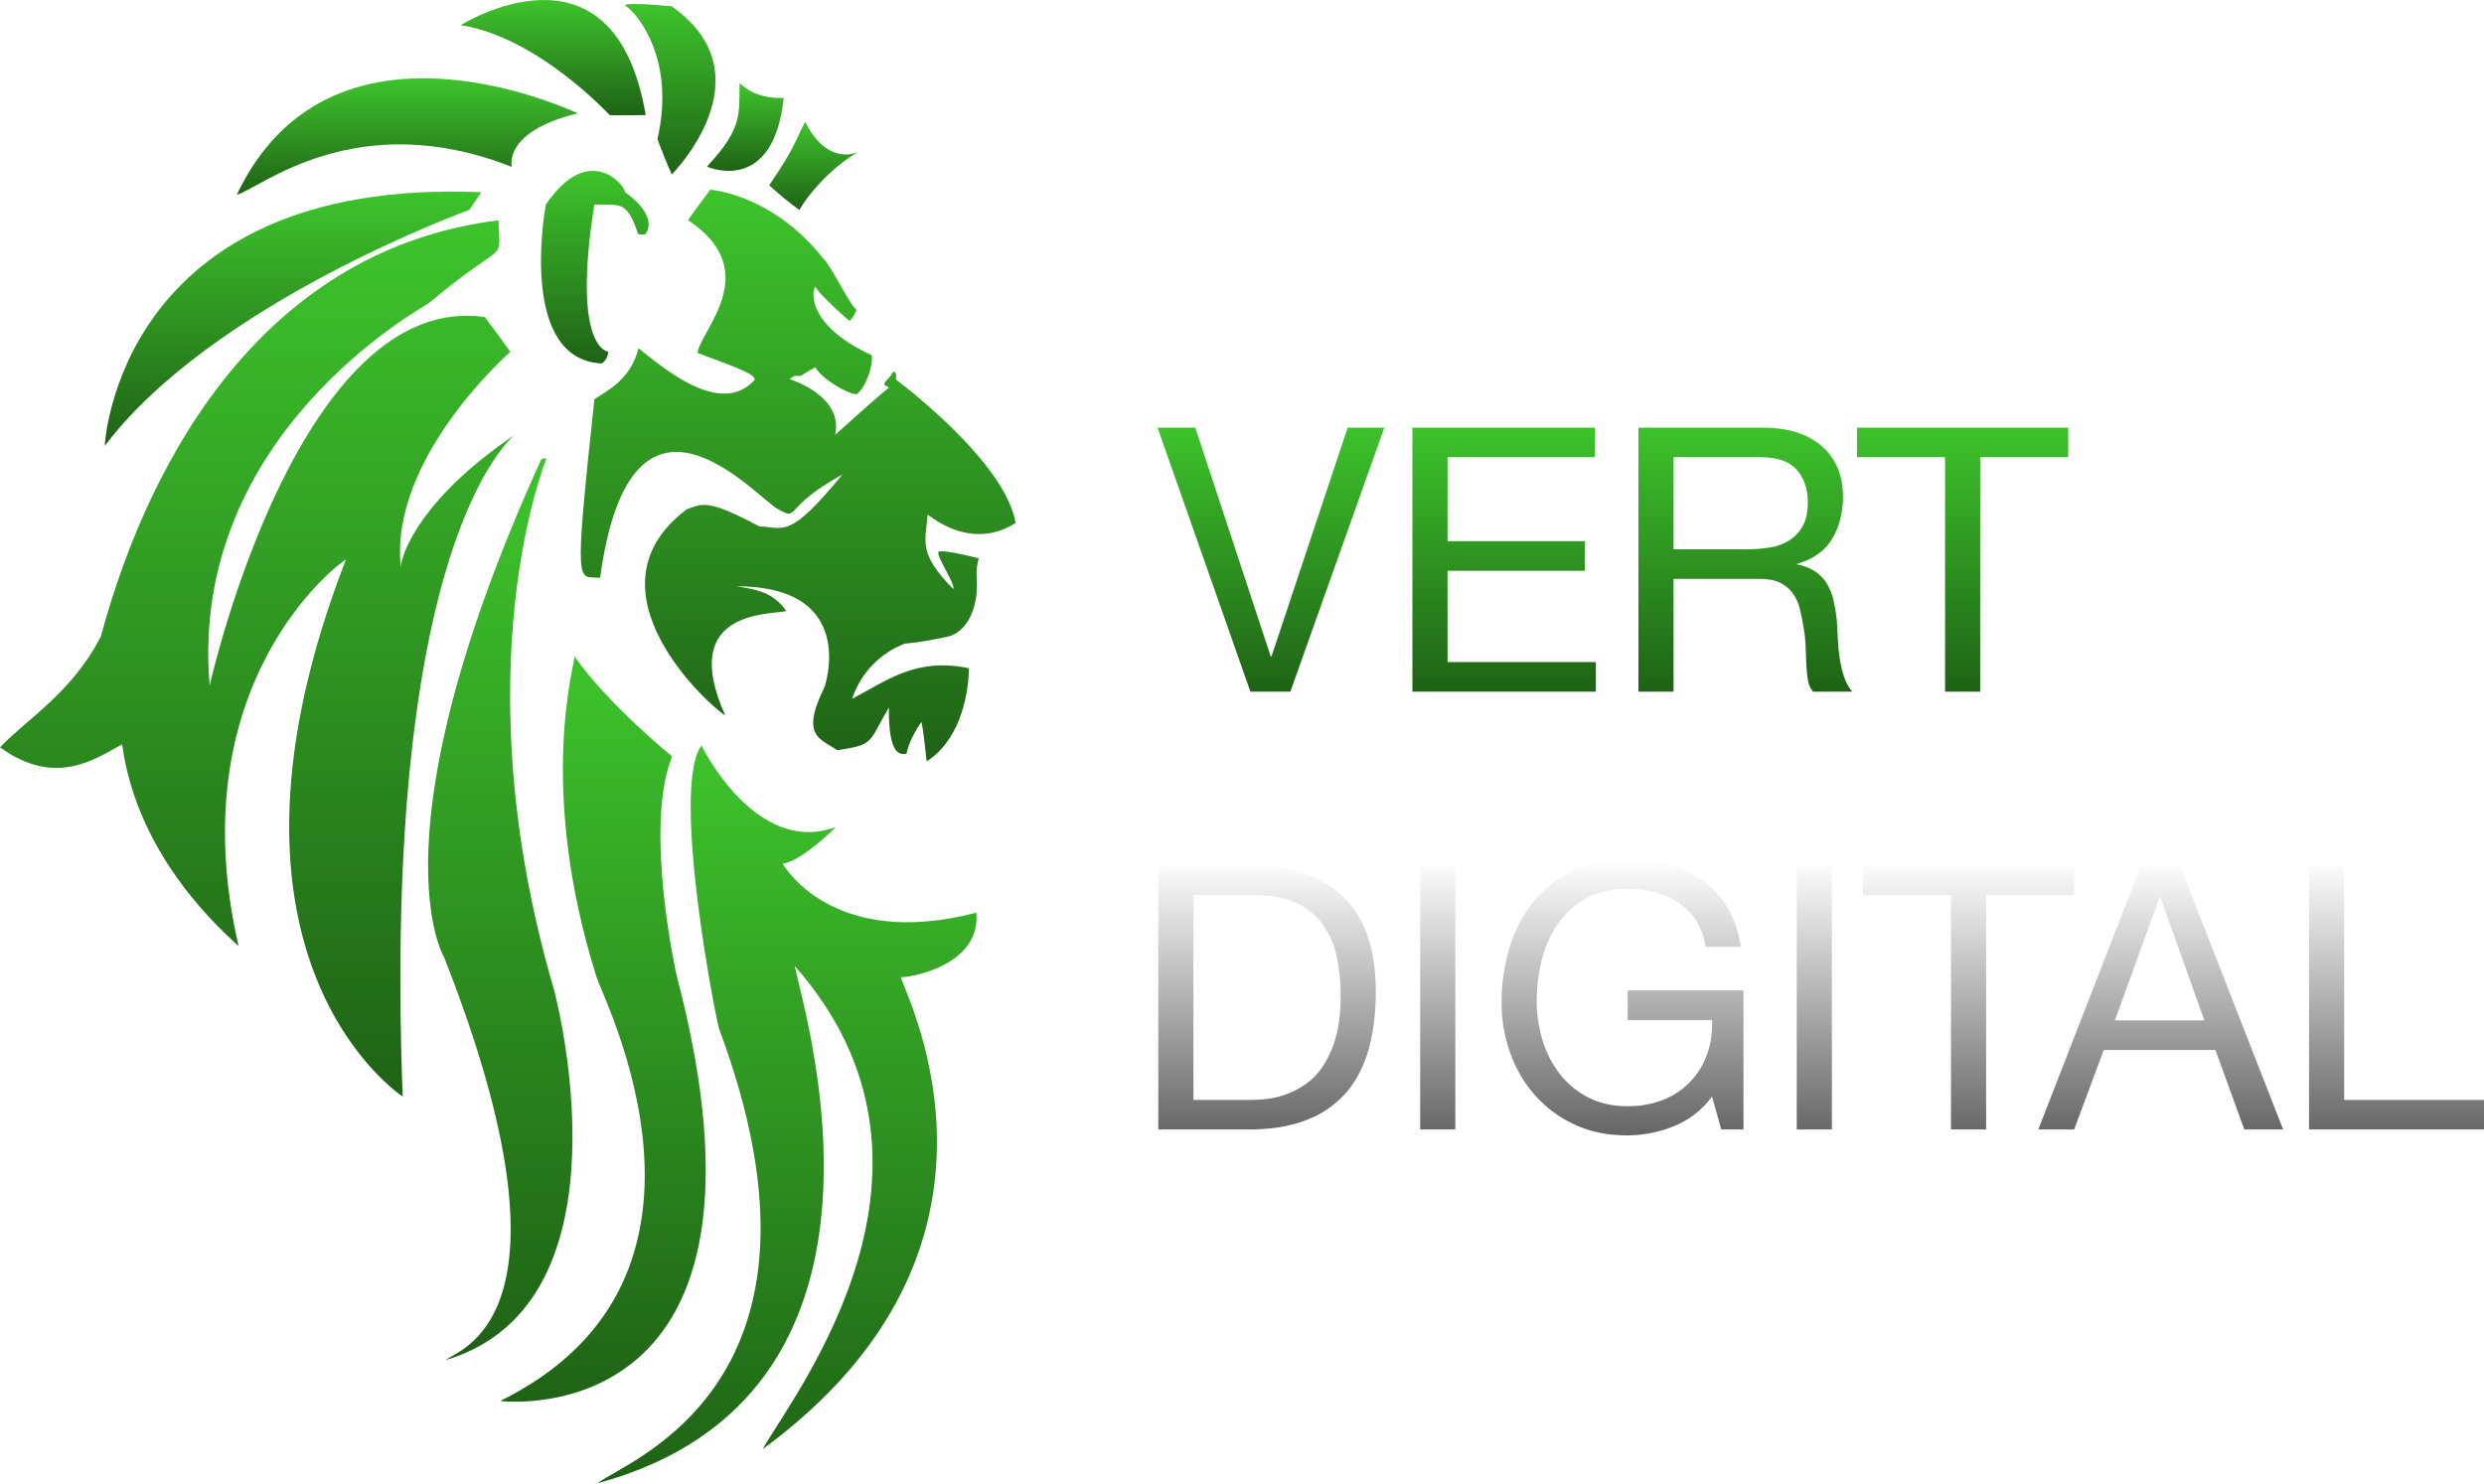
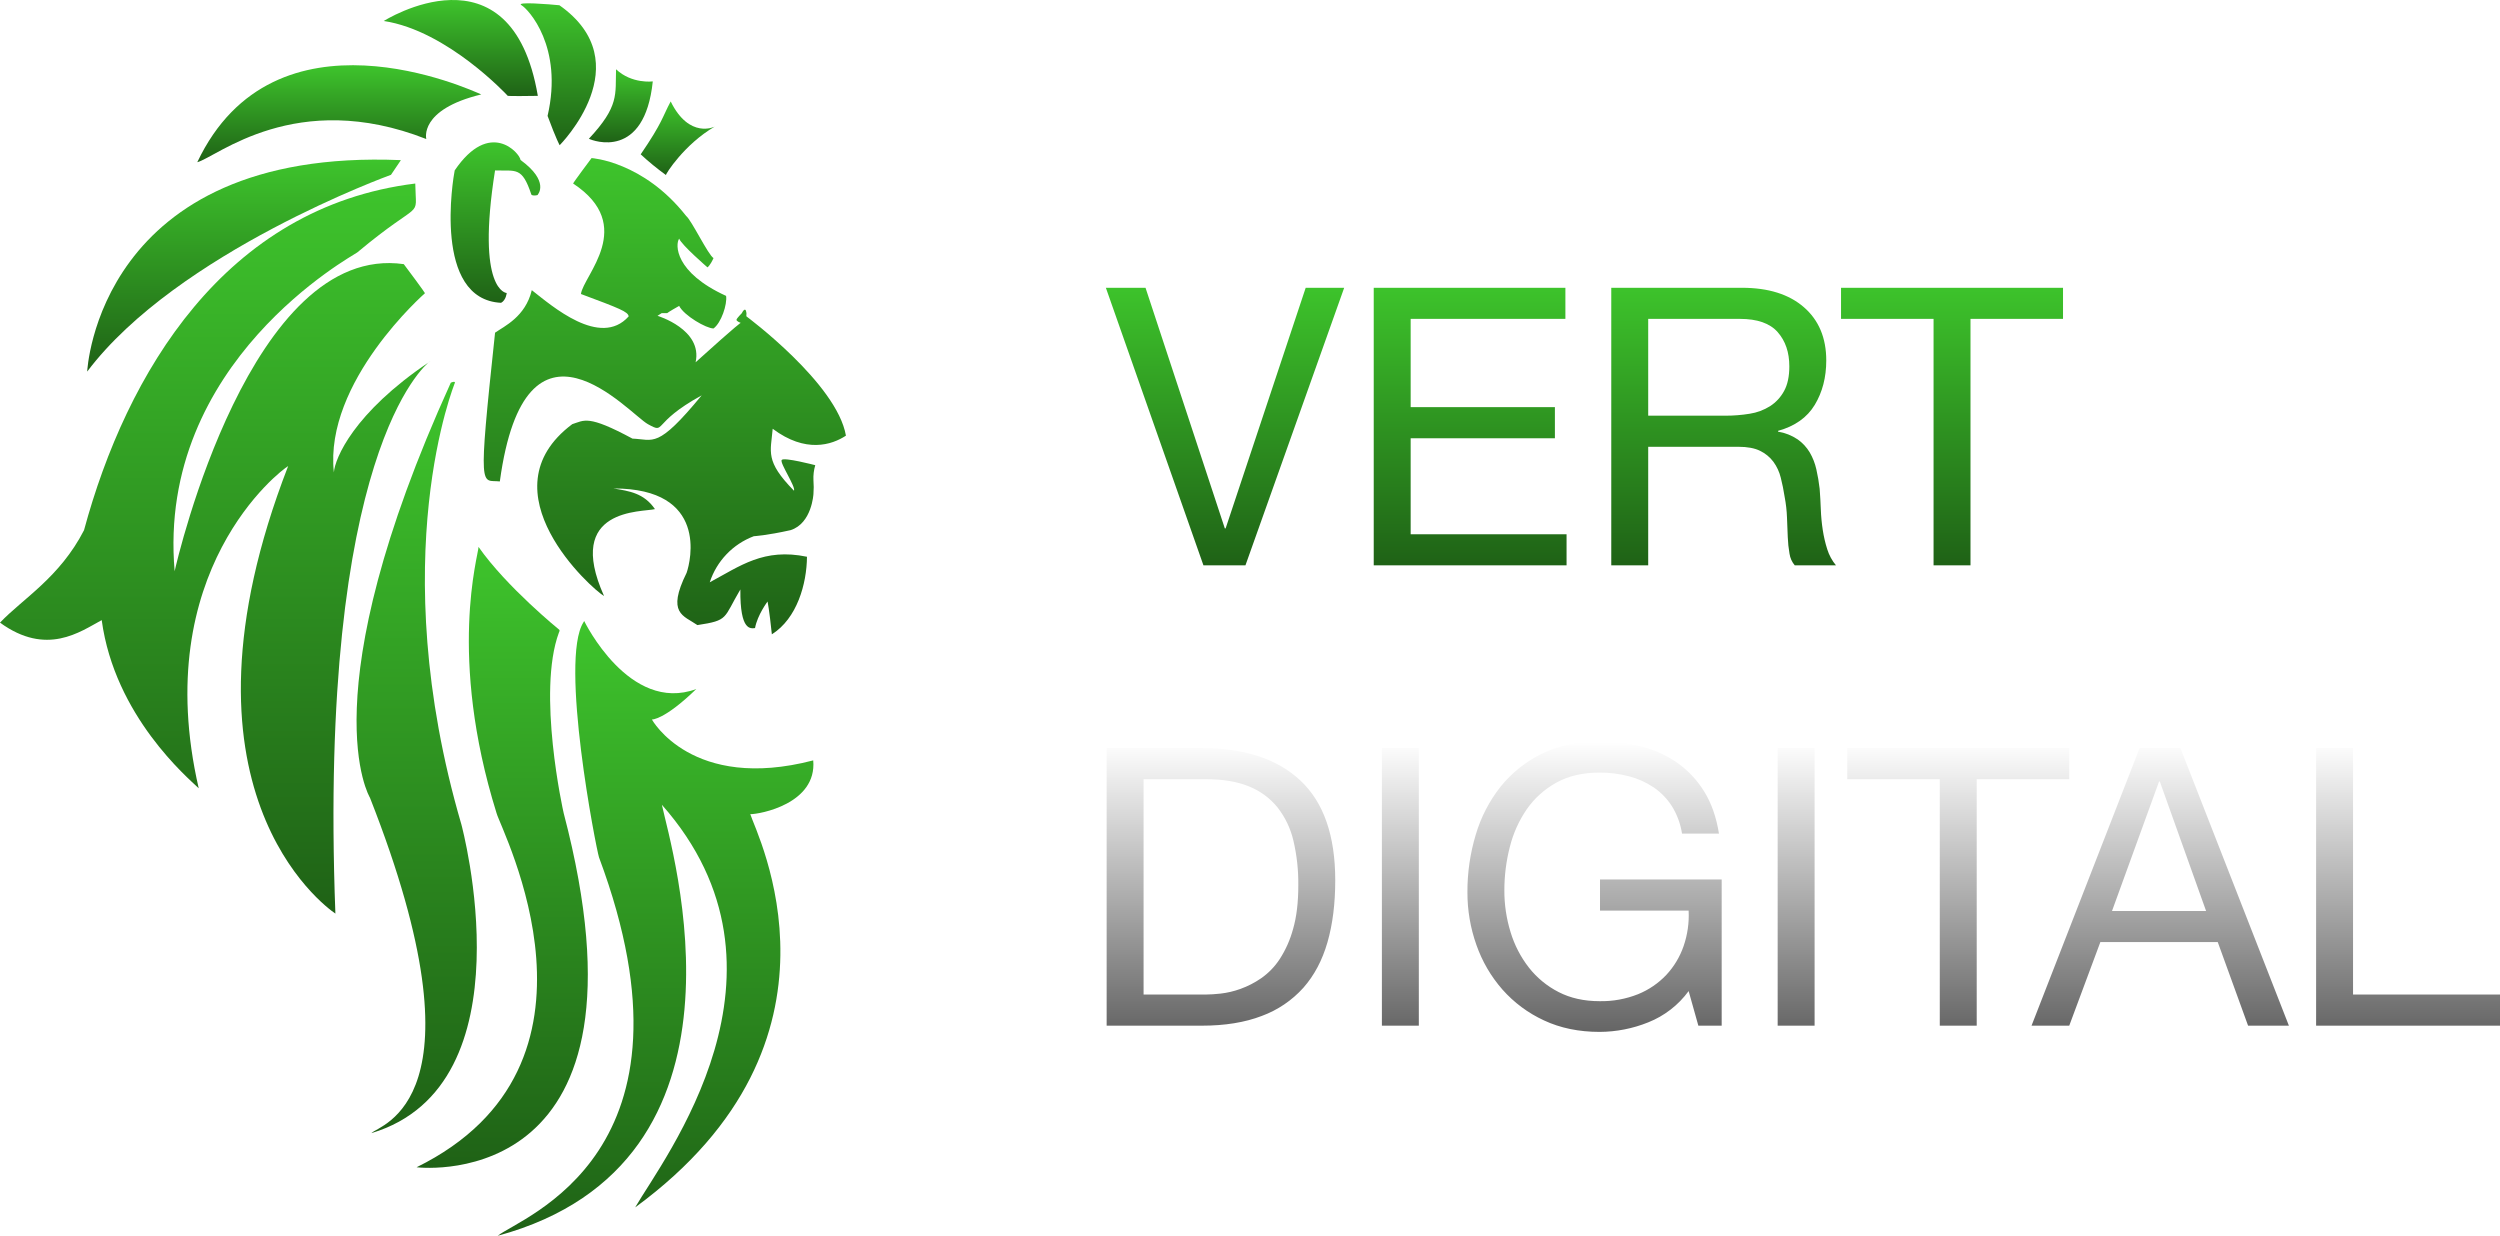
- <svg xmlns="http://www.w3.org/2000/svg" width="1678.854" height="1002.775" viewBox="0 0 1678.854 1002.775">
+ <svg xmlns="http://www.w3.org/2000/svg" width="1607.63" height="794.677" viewBox="0 0 1607.63 794.677">
  <defs>
    <linearGradient id="a" x1="0.5" x2="0.5" y2="1" gradientUnits="objectBoundingBox">
      <stop offset="0" stop-color="#3ec42c" />
      <stop offset="1" stop-color="#1f6216" />
    </linearGradient>
    <linearGradient id="m" x1="0.5" x2="0.5" y2="1" gradientUnits="objectBoundingBox">
      <stop offset="0" stop-color="#3dc32b" />
      <stop offset="1" stop-color="#1f6216" />
    </linearGradient>
    <linearGradient id="n" x1="0.5" x2="0.5" y2="1" gradientUnits="objectBoundingBox">
      <stop offset="0" stop-color="#fff" />
      <stop offset="1" stop-color="#656565" />
    </linearGradient>
  </defs>
-   <g transform="translate(-120.646 -38.392)">
-     <g transform="translate(-430 -33)">
-       <path d="M1024.679,575.305s36.518,75.347,90.961,55.2c-26.144,25.336-36.021,24.738-36.021,24.738s32.461,58.859,130.918,33.17c3.138,35.243-43.541,43.734-51.075,43.648,4.716,15.646,91.5,183.6-93.417,319.084,22.947-39.745,141.267-191.386,21.673-326.726,7.577,35.6,85.745,290.32-133.207,349.753,19.33-15.411,171.8-67.052,82.195-307.081-2.319-7.12-32.287-160.271-12.567-190.83C1024.677,575.3,1024.679,575.305,1024.679,575.305Z" fill="url(#a)" />
-       <path d="M1004.422,582.375s-42.762-34.677-65.48-67.214c0,6.436-25.187,88.418,14.616,216,3.744,14.05,103.822,204.305-64.883,287.408,8.7,1,199.465,18.03,119.361-287.408-.485-1.85-21.761-98.067-3.874-146.452.04-.109,1-1.737.26-2.334" fill="url(#a)" />
-       <path d="M919.8,381.916c.055.079-58.255,141.36,5.227,358.444.136.464,57.1,211.5-72.979,250.5,5.985-6.869,96.089-24.947-1.167-272.088-.151-.384-50.248-82.006,65.575-336.859C920.055,380.4,919.744,381.837,919.8,381.916Z" fill="url(#a)" />
-       <path d="M899.855,364.294s-.057.041-.409.315c-4.1,3.146-90.786,74.51-76.65,448.108-8.981-6.06-139.805-101.5-38.33-363.127-6.028,3.388-113.256,84.858-72.575,261.435-8.887-8.485-68.159-58.632-78.717-136.437-17.481,9.418-44.7,29.537-82.528,2.036,18.459-19.421,48.485-36.654,68.17-74.989,34.4-127.227,114.257-262.212,268.8-281.318.469,30.733,7.274,10.559-47.1,55.928-3,2.5-162.932,88.572-148.151,258.669,2.218-10.245,62.084-266.824,185.926-249.187,17.4,23.191,17.17,23.6,17.17,23.6s-81.936,71.7-73.894,145.4c.824-11.288,16.016-48.28,77.158-89.434" fill="url(#a)" />
-       <path d="M621.4,372.911s8.44-181.9,254.547-171.585c-7.286,10.771-8.046,11.925-8.046,11.925S694.416,275.994,621.4,372.911Z" fill="url(#a)" />
-       <path d="M896.558,184.206s-6.339-23.867,44.591-36.189c-8.2-3.543-167.638-77.377-230.433,55C726.46,198.9,790.722,142.671,896.558,184.206Z" fill="url(#a)" />
-       <path d="M862.049,88.428S965.614,22.8,987.065,149.177c-23.58.364-24.383,0-24.383,0S913.815,96.24,862.049,88.428Z" fill="url(#a)" />
-       <path d="M1004.773,189.216s66.461-66.621-.186-113.557c-7.6-.772-36.168-3.134-30.742,0s34.115,33.69,21.125,89.787C1002.213,184.927,1004.773,189.216,1004.773,189.216Z" fill="url(#a)" />
-       <path d="M1080.345,137.453s-17.045,2.227-29.816-9.857c-.658,20.454,2.8,29.809-22.037,56.381C1031.919,185.717,1073.651,201.368,1080.345,137.453Z" fill="url(#a)" />
-       <path d="M1130.592,174.134s-20.542,10.39-35.729-20.429c-6.845,12.819-6.462,16.761-24.326,42.935a219.73,219.73,0,0,0,20.519,16.8C1090.514,212.9,1105.974,188.41,1130.592,174.134Z" fill="url(#a)" />
-       <path d="M987.065,229.249s9.752-10.678-14.032-28.047c-.573-5.506-24.9-33.588-53.433,8.477-1.3,6.226-17.9,104.652,37.648,107.435,4.067-2.147,4.557-7.955,4.557-7.955s-25.051-1.187-9.456-99.48c17.035.594,21.841-3.347,29.453,19.57C982.244,230.454,987.52,230.1,987.065,229.249Z" fill="url(#a)" />
-       <path d="M1015.7,220.318c0-.667,14.97-20.652,14.97-20.652s41.917,2.623,76.775,47c4.322,3.409,17.93,31.748,22.178,34.149-2.791,6.269-4.921,7.522-4.921,7.522s-20.962-18.083-22.958-23.29c-3.222,4.575-3.865,27.327,38.086,46.453,1.043,6.836-3.942,21.874-10.207,26.428-5.891-.03-23.885-10.407-27.879-18.318-8.334,4.675-9.761,5.889-9.761,5.889h-4.447l-3.359,2.168s36.773,11.031,30.917,37.7c35.242-31.831,36.6-31.99,36.6-31.99s-3.822-1.337-3.4-2.666,4.319-5.208,4.319-5.208,2.97-6.367,3.75,0c-.248,2.225,0,2.638,0,2.638s73.441,54.414,80.706,96.767c-11.52,7.558-32.739,14.447-59.436-5.6-1.555,18.926-6.5,26.026,17.279,50.283,1.6-3.115-11.523-22.337-10.01-24.908s27.276,4.186,27.276,4.186a36.405,36.405,0,0,0-1.473,12.222,71.35,71.35,0,0,1,0,11.155s-1.245,23.793-18.525,29.325c-19.652,4.387-29.849,4.915-29.849,4.915a59.76,59.76,0,0,0-35.771,37.4c24.73-13.223,43.808-28.026,78.9-20.725-.2,22.078-8.057,50.065-28.5,62.948-2.156-20.535-3.482-26.637-3.482-26.637s-8.216,10.851-10.178,21.569c-3.321.245-12.272,2.914-11.889-31.372-14,23.68-9.209,25.04-34.872,28.941-11.269-7.835-25.165-9.232-8.745-42.432,3.3-9.432,17.763-68.535-59.372-68.424,12.97,2.13,24.707,3.752,33.677,16.742-10.012,2.655-73.668-1.524-41.312,70.522-9.327-5.156-98.733-84.837-25.795-139.452,9.839-3.046,12.451-7.875,48.855,11.737,17.26.623,19.926,8.894,56.169-35.1-41.757,22.894-28.375,31.735-43.641,23.367s-99.274-106.4-120.15,46.487c-15.128-1.769-18.044,11.919-3.869-120.708,7.551-5.3,24.636-12.886,29.8-34.514,16.169,12.633,55.463,47.144,78.6,21.31-.385-3.775-7.2-6.427-38.707-18.18C1023.814,295.182,1067.581,254.47,1015.7,220.318Z" fill="url(#a)" />
+   <g transform="translate(-191.87 -142.441)">
+     <g transform="translate(-358.775 71.049)">
+       <path d="M1010.118,575.305s28.94,59.711,72.084,43.741c-20.719,20.078-28.546,19.6-28.546,19.6s25.725,46.644,103.75,26.287c2.487,27.929-34.505,34.658-40.476,34.59,3.738,12.4,72.51,145.5-74.031,252.867,18.185-31.5,111.951-151.669,17.175-258.923,6,28.214,67.951,230.073-105.563,277.171,15.318-12.213,136.147-53.137,65.138-243.355-1.838-5.643-25.587-127.011-9.959-151.228C1010.116,575.3,1010.118,575.305,1010.118,575.305Z" transform="translate(-83.811 -104.573)" fill="url(#a)" />
+       <path d="M980.4,568.427s-33.888-27.481-51.892-53.265c0,5.1-19.96,70.069,11.583,171.174,2.967,11.134,82.277,161.907-51.418,227.764,6.891.8,158.072,14.288,94.591-227.764-.385-1.466-17.245-77.716-3.07-116.06.032-.086.792-1.377.206-1.849" transform="translate(-70.148 -92.092)" fill="url(#a)" />
+       <path d="M903.233,381.772c.043.063-46.166,112.025,4.142,284.059.108.368,45.247,167.606-57.834,198.517,4.743-5.444,76.149-19.77-.924-215.623-.12-.3-39.82-64.988,51.967-266.953C903.437,380.569,903.19,381.71,903.233,381.772Z" transform="translate(-60.042 -64.297)" fill="url(#a)" />
+       <path d="M827.387,334.416s-.045.032-.324.25c-3.251,2.493-71.946,59.047-60.744,355.116-7.117-4.8-110.793-80.435-30.376-287.77-4.777,2.685-89.753,67.248-57.514,207.182-7.043-6.725-54.015-46.464-62.381-108.124-13.853,7.464-35.421,23.407-65.4,1.613,14.629-15.391,38.423-29.047,54.024-59.427,27.261-100.825,90.546-207.8,213.015-222.938.372,24.356,5.765,8.368-37.327,44.322-2.379,1.985-129.12,70.192-117.407,204.989,1.758-8.119,49.2-211.452,147.342-197.475,13.79,18.378,13.607,18.7,13.607,18.7s-64.932,56.818-58.559,115.222c.653-8.946,12.692-38.261,61.146-70.875" transform="translate(0 -30.905)" fill="url(#a)" />
+       <path d="M621.4,337.216s6.688-144.149,201.723-135.977c-5.774,8.536-6.376,9.45-6.376,9.45S679.263,260.411,621.4,337.216Z" transform="translate(-14.683 -26.877)" fill="url(#a)" />
+       <path d="M857.992,171.777s-5.023-18.914,35.338-28.679c-6.5-2.808-132.85-61.32-182.613,43.59C723.193,183.421,774.119,138.861,857.992,171.777Z" transform="translate(-33.218 -10.982)" fill="url(#a)" />
+       <path d="M862.049,84.892s82.073-52.012,99.072,48.142c-18.687.288-19.323,0-19.323,0S903.073,91.083,862.049,84.892Z" transform="translate(-64.623 0)" fill="url(#a)" />
+       <path d="M998.214,165.322s52.669-52.8-.147-89.991c-6.026-.612-28.662-2.484-24.362,0s27.036,26.7,16.741,71.154C996.185,161.923,998.214,165.322,998.214,165.322Z" transform="translate(-87.682 -0.557)" fill="url(#a)" />
+       <path d="M1069.584,135.408s-13.508,1.765-23.628-7.812c-.521,16.209,2.217,23.623-17.464,44.681C1031.208,173.656,1064.279,186.059,1069.584,135.408Z" transform="translate(-99.164 -11.664)" fill="url(#a)" />
+       <path d="M1118.129,169.895s-16.279,8.234-28.315-16.189c-5.424,10.159-5.121,13.283-19.278,34.025a174.131,174.131,0,0,0,16.261,13.316C1086.368,200.616,1098.62,181.208,1118.129,169.895Z" transform="translate(-107.889 -17.082)" fill="url(#a)" />
+       <path d="M972.377,220.465s7.728-8.462-11.12-22.227c-.454-4.363-19.73-26.618-42.345,6.718-1.028,4.934-14.186,82.934,29.836,85.14,3.223-1.7,3.611-6.3,3.611-6.3s-19.852-.94-7.494-78.836c13.5.471,17.309-2.653,23.341,15.509C968.556,221.421,972.737,221.139,972.377,220.465Z" transform="translate(-75.878 -23.975)" fill="url(#a)" />
+       <path d="M1000.647,216.032c0-.529,11.863-16.367,11.863-16.367s33.218,2.079,60.843,37.245c3.425,2.7,14.209,25.16,17.576,27.063-2.212,4.968-3.9,5.961-3.9,5.961s-16.612-14.33-18.194-18.457c-2.554,3.625-3.063,21.656,30.182,36.813.827,5.417-3.124,17.335-8.089,20.944-4.668-.023-18.928-8.247-22.094-14.516-6.6,3.7-7.735,4.667-7.735,4.667h-3.524l-2.662,1.718s29.142,8.742,24.5,29.874c27.928-25.225,29.006-25.351,29.006-25.351s-3.029-1.059-2.692-2.113,3.423-4.127,3.423-4.127,2.354-5.046,2.972,0c-.2,1.763,0,2.091,0,2.091s58.2,43.122,63.957,76.686c-9.13,5.99-25.945,11.449-47.1-4.436-1.232,15-5.149,20.625,13.693,39.848,1.267-2.468-9.132-17.7-7.932-19.739s21.615,3.318,21.615,3.318a28.85,28.85,0,0,0-1.167,9.686,56.543,56.543,0,0,1,0,8.84s-.987,18.856-14.68,23.24c-15.574,3.477-23.654,3.9-23.654,3.9a47.359,47.359,0,0,0-28.348,29.637c19.6-10.479,34.717-22.21,62.526-16.424-.159,17.5-6.385,39.675-22.585,49.885-1.708-16.274-2.759-21.109-2.759-21.109s-6.511,8.6-8.066,17.093c-2.632.194-9.725,2.31-9.422-24.861-11.1,18.766-7.3,19.844-27.636,22.935-8.93-6.209-19.943-7.316-6.93-33.627,2.618-7.474,14.077-54.312-47.051-54.225,10.278,1.688,19.58,2.973,26.688,13.267-7.934,2.1-58.381-1.208-32.739,55.887-7.391-4.086-78.244-67.231-20.442-110.512,7.8-2.414,9.867-6.241,38.716,9.3,13.678.493,15.791,7.049,44.513-27.819-33.092,18.143-22.487,25.15-34.584,18.518s-78.672-84.322-95.216,36.84c-11.988-1.4-14.3,9.446-3.066-95.658,5.984-4.2,19.524-10.212,23.616-27.352,12.814,10.011,43.953,37.36,62.288,16.888-.306-2.992-5.709-5.093-30.675-14.407C1007.077,275.36,1041.762,243.1,1000.647,216.032Z" transform="translate(-81.456 -26.62)" fill="url(#a)" />
    </g>
    <path d="M89.75,0l63.5-178.5H128.5L77-23.75h-.5L25.5-178.5H0L62.75,0Zm82.5-178.5V0h124V-20H196V-81.75h92.75v-20H196V-158.5h99.5v-20Zm152.75,0V0h23.75V-76.25h58q8.75,0,14,2.625a23.438,23.438,0,0,1,8.5,7A29.02,29.02,0,0,1,434-56.375Q435.5-50.5,436.5-44A87.134,87.134,0,0,1,438-30.75q.25,6.75.5,12.625A77.037,77.037,0,0,0,439.625-7.5,14.906,14.906,0,0,0,443,0h26.5a30.513,30.513,0,0,1-5.625-10.375A81.314,81.314,0,0,1,461-22.75,115.083,115.083,0,0,1,459.75-36q-.25-6.75-.75-13.25a114.9,114.9,0,0,0-2.125-12.5,37.939,37.939,0,0,0-4.25-10.875A27.4,27.4,0,0,0,444.875-81a31.8,31.8,0,0,0-12.625-5v-.5q16.25-4.5,23.625-16.75t7.375-28.5q0-21.75-14.375-34.25T409-178.5Zm73.25,82.25h-49.5V-158.5h59q16.75,0,24.25,8.5t7.5,22q0,9.75-3.375,15.875a26.7,26.7,0,0,1-9,9.75A34.365,34.365,0,0,1,414-97.5,95.734,95.734,0,0,1,398.25-96.25Zm134-62.25V0H556V-158.5h59.5v-20H472.75v20Z" transform="translate(903 506)" fill="url(#m)" />
    <path d="M43.25-20V-158.5h40q16.5,0,27.75,4.625a45.024,45.024,0,0,1,18.375,13.5,54.882,54.882,0,0,1,10.25,21.5A119.487,119.487,0,0,1,142.75-90.25q0,16.5-3.375,28.125A68.5,68.5,0,0,1,130.75-42.75,45.125,45.125,0,0,1,118.875-30.5,58.272,58.272,0,0,1,105.5-23.625a56.092,56.092,0,0,1-12.75,3,99.613,99.613,0,0,1-10,.625ZM19.5-178.5V0H80.75Q103,0,119.25-6.25A67.177,67.177,0,0,0,146-24.375q10.5-11.875,15.5-29.25t5-39.875q0-43-22.25-64t-63.5-21Zm177,0V0h23.75V-178.5ZM393.75-22.25,400,0h15V-94H336.75v20h57a60.692,60.692,0,0,1-3.25,22.875,52.067,52.067,0,0,1-11.125,18.5A51.911,51.911,0,0,1,361.25-20.25a63.656,63.656,0,0,1-24.75,4.5q-15,0-26.375-5.875A57.591,57.591,0,0,1,291-37.375a70.186,70.186,0,0,1-11.75-22.75,90.058,90.058,0,0,1-4-26.875,111.588,111.588,0,0,1,3.5-27.875,74.7,74.7,0,0,1,10.875-24.25,56.093,56.093,0,0,1,19-17.125q11.625-6.5,27.875-6.5a72.751,72.751,0,0,1,18.875,2.375,51.933,51.933,0,0,1,15.875,7.125A41.832,41.832,0,0,1,383-141.125a46.705,46.705,0,0,1,6.5,17.625h23.75q-2.5-15.75-9.375-26.875a63.067,63.067,0,0,0-17-18.375,69.273,69.273,0,0,0-23-10.625A107.592,107.592,0,0,0,336.5-182.75q-21.25,0-37.125,7.875a77.744,77.744,0,0,0-26.5,21.125,91.386,91.386,0,0,0-16,30.875A126.577,126.577,0,0,0,251.5-85.75,100.433,100.433,0,0,0,257.25-52,86.967,86.967,0,0,0,274-23.25,80.794,80.794,0,0,0,300.75-3.375Q316.5,4,336.5,4a84.427,84.427,0,0,0,31.25-6.125A59.346,59.346,0,0,0,393.75-22.25ZM451-178.5V0h23.75V-178.5Zm104.25,20V0H579V-158.5h59.5v-20H495.75v20ZM666-73.75,696.25-157h.5L726.5-73.75ZM683.75-178.5,614.25,0H638.5l20-53.75H734L753.5,0h26.25L710-178.5Zm113.5,0V0H915.5V-20H821V-178.5Z" transform="translate(884 802)" fill="url(#n)" />
  </g>
</svg>
